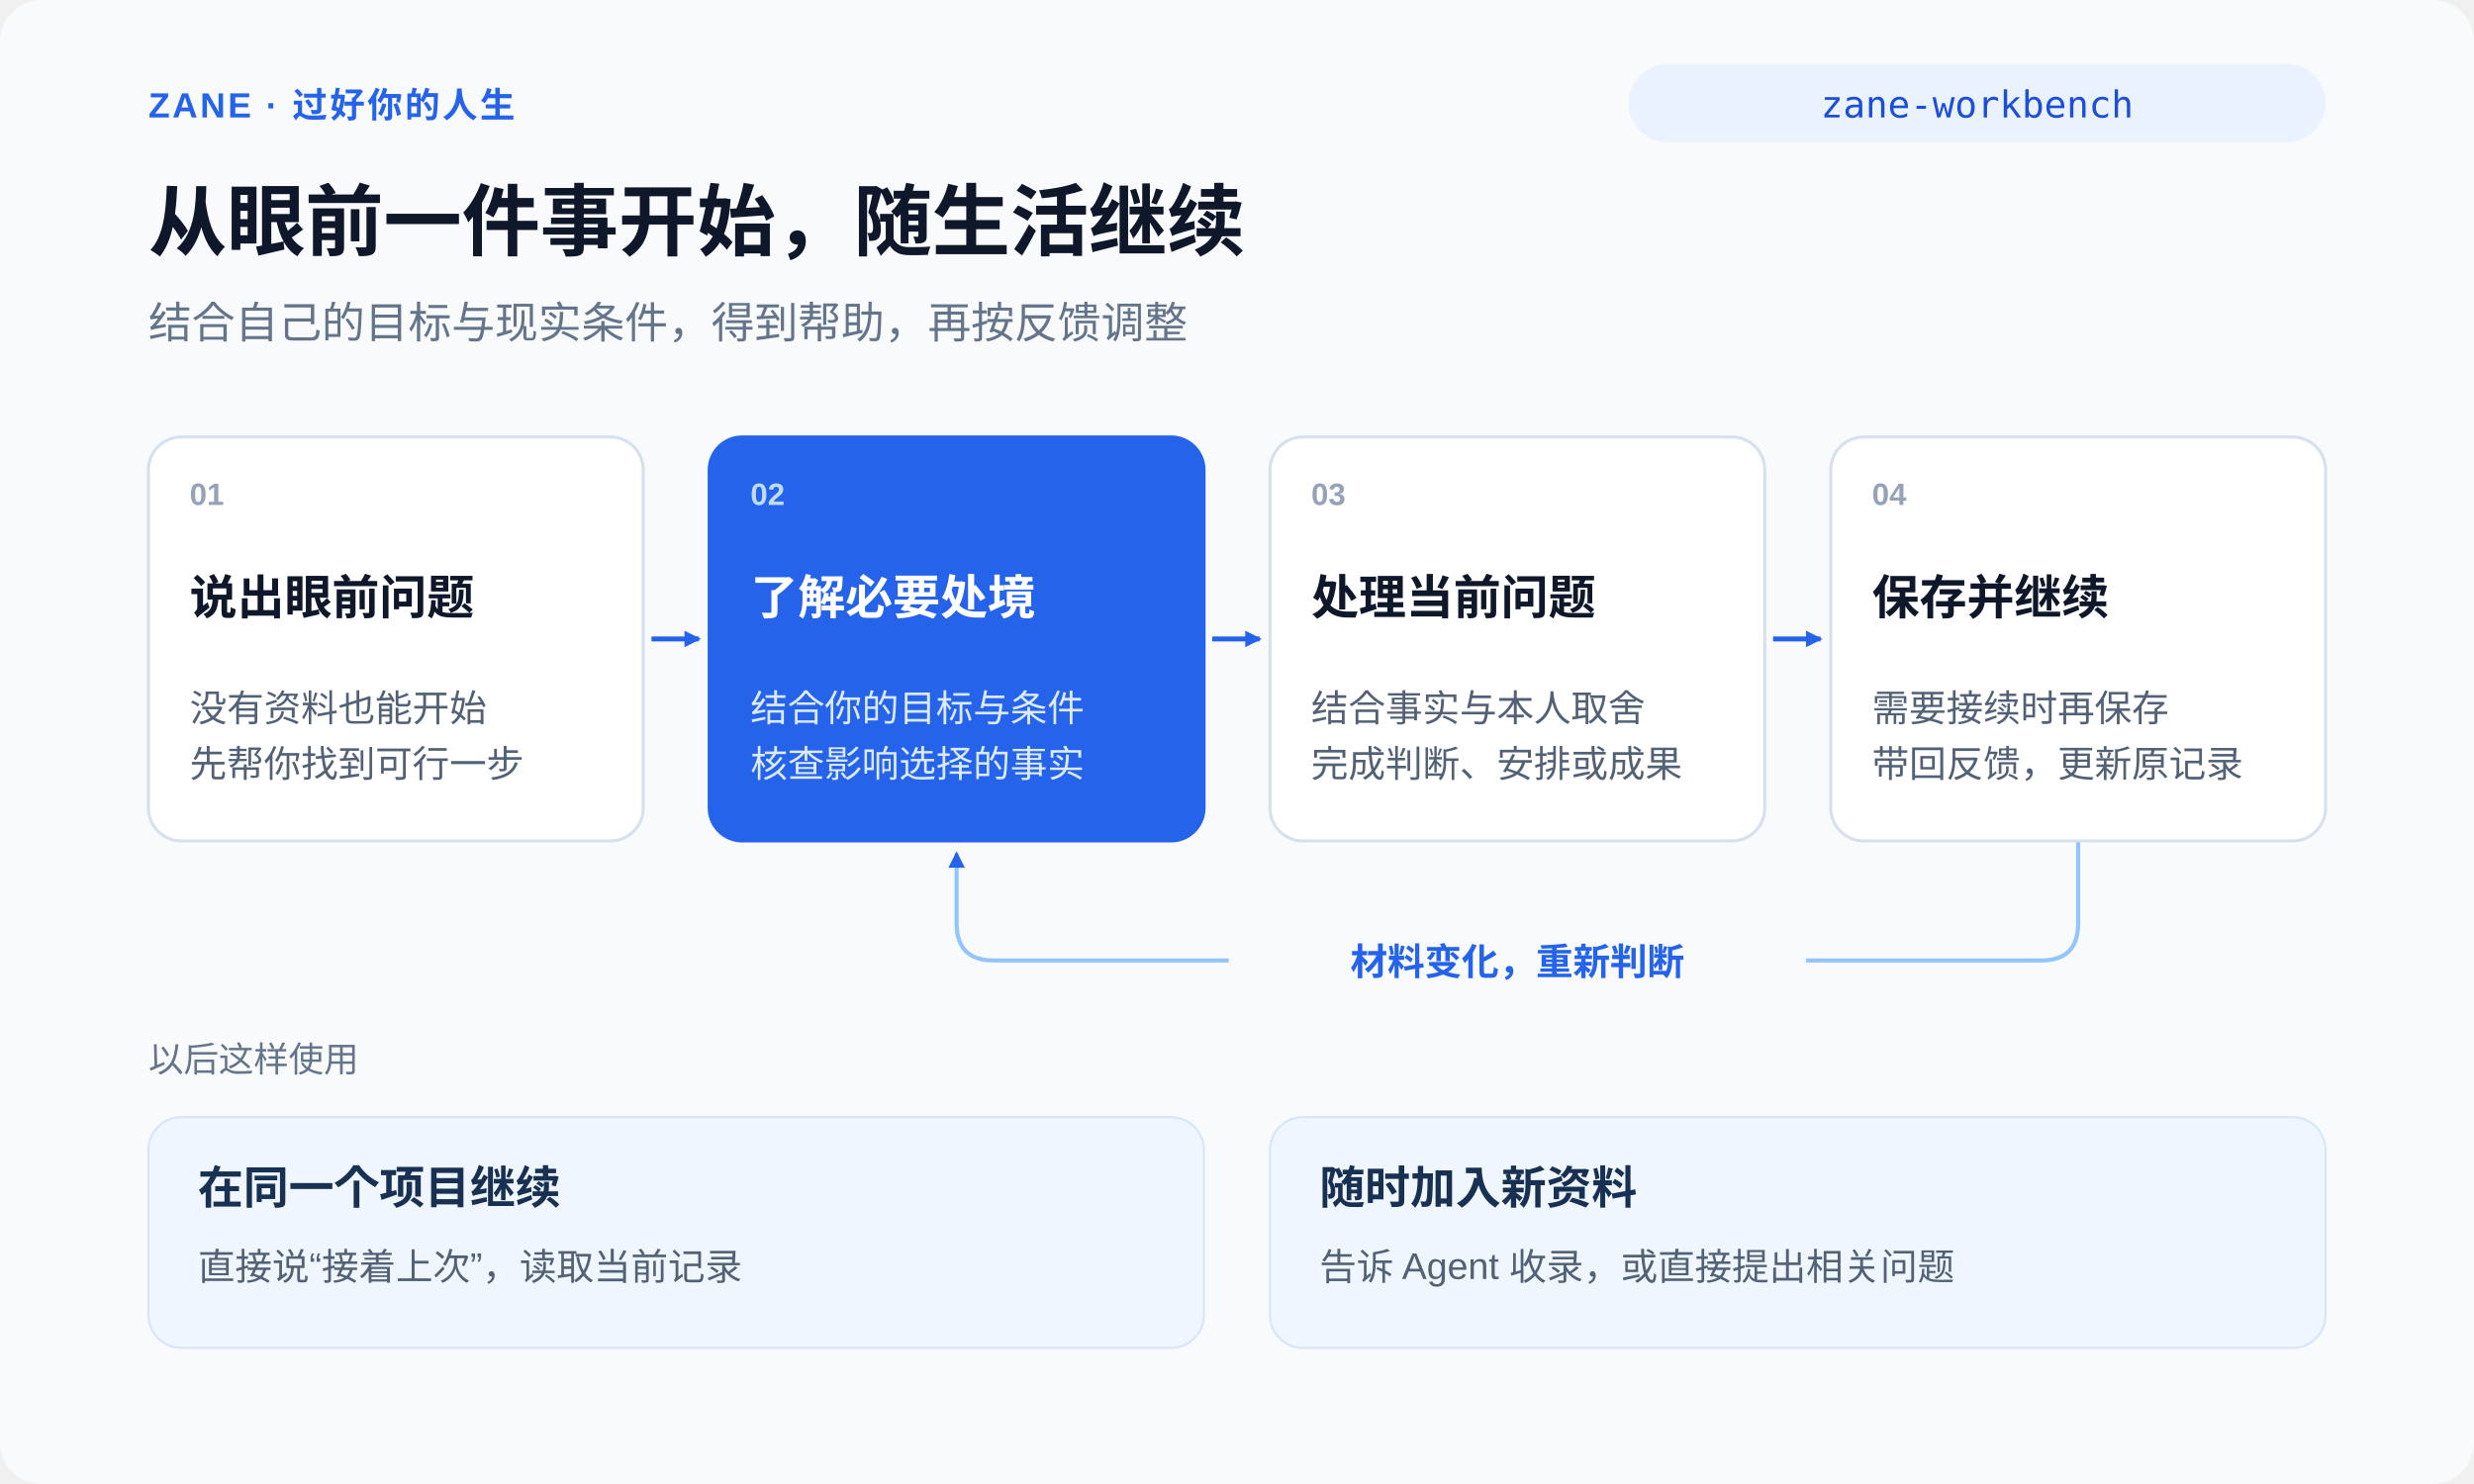
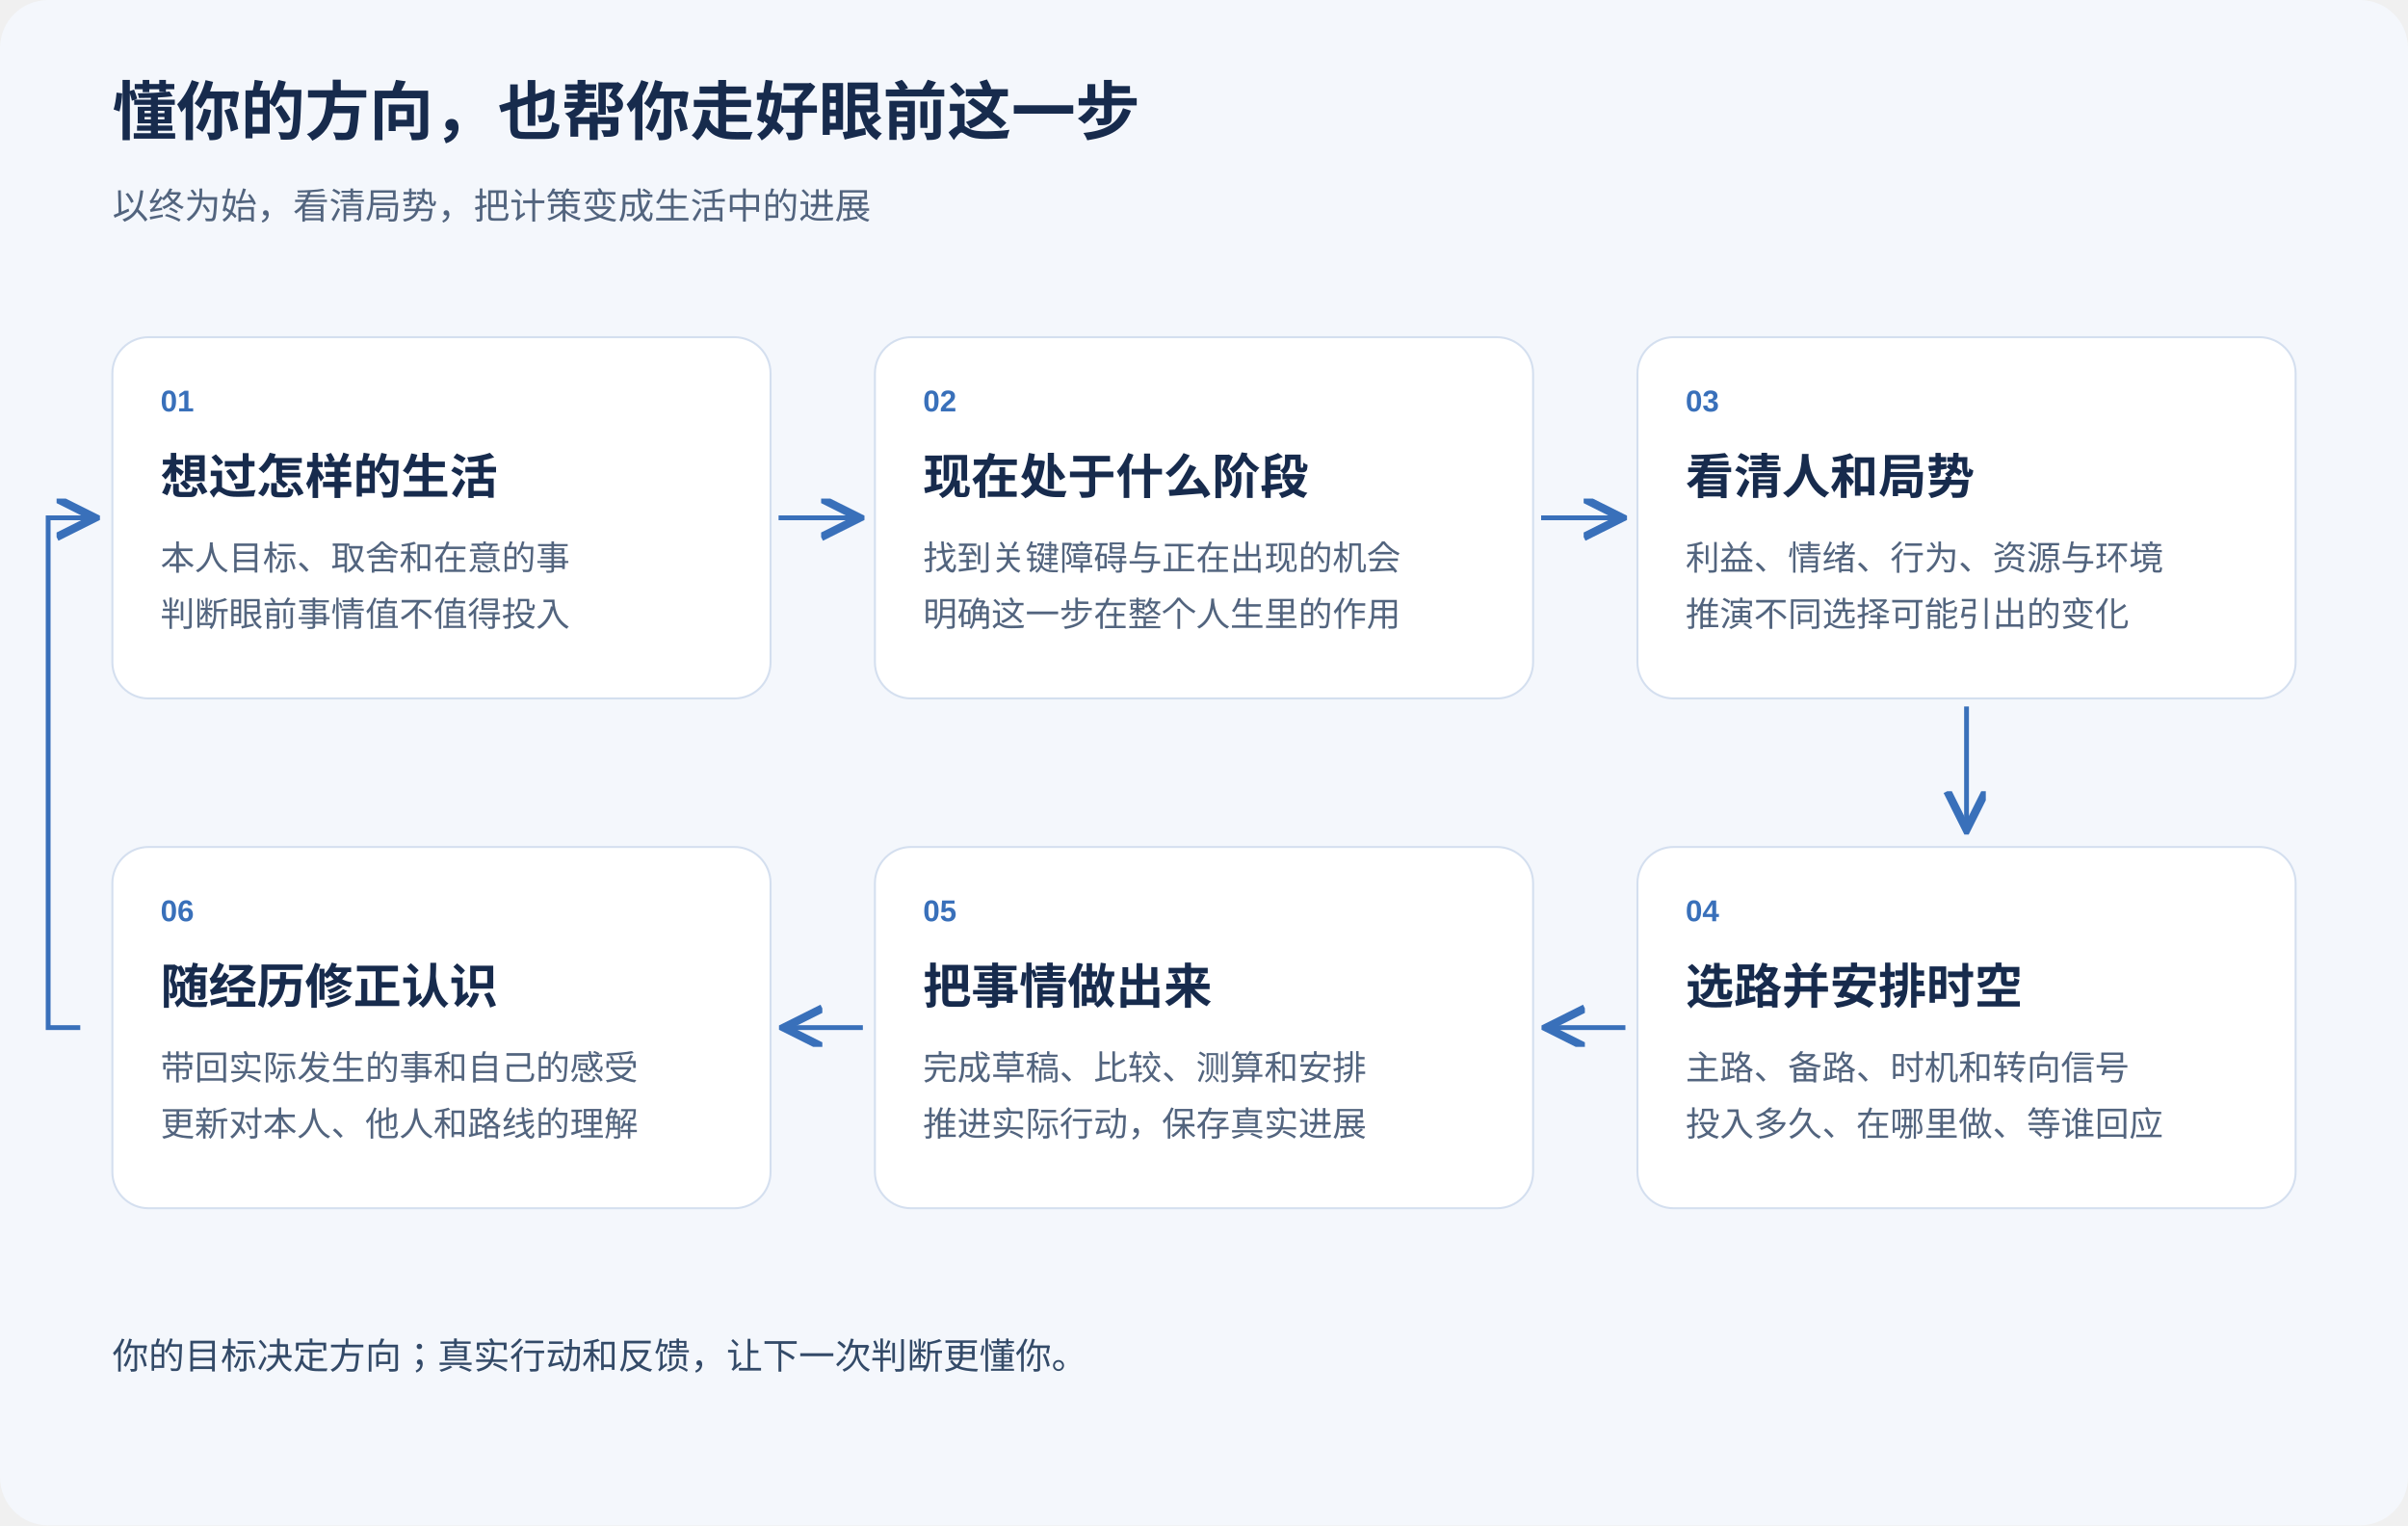
- <svg xmlns="http://www.w3.org/2000/svg" viewBox="0 0 1200 720" role="img" aria-labelledby="title desc">
+ <svg xmlns="http://www.w3.org/2000/svg" width="1200" height="760" viewBox="0 0 1200 760" role="img" aria-labelledby="title desc">
  <defs>
-     <style>text{font-family:-apple-system,BlinkMacSystemFont,"Segoe UI","PingFang SC","Hiragino Sans GB","Microsoft YaHei",Arial,sans-serif}
- .brand{font-size:17px;font-weight:700;letter-spacing:1.2px;fill:#2563eb}.entry{font-family:"SFMono-Regular",Consolas,monospace;font-size:18px;fill:#1d4ed8}
- .title{font-size:38px;font-weight:700;fill:#0f172a}.subtitle{font-size:21px;fill:#64748b}
- .index{font-size:15px;font-weight:600;fill:#94a3b8}.label{font-size:23px;font-weight:700;fill:#0f172a}.body{font-size:18px;fill:#526176}
- .strong .index{fill:#bfdbfe}.strong .label{fill:#fff}.strong .body{fill:#dbeafe}
- .loop{font-size:18px;font-weight:600;fill:#2563eb}.section{font-size:17px;fill:#64748b}.bottom-label{font-size:22px;font-weight:700;fill:#183153}.bottom-body{font-size:18px;fill:#526176}
- </style>
-     <marker id="arrow" markerWidth="8" markerHeight="8" refX="7" refY="4" orient="auto" markerUnits="userSpaceOnUse">
-       <path d="M0 0 8 4 0 8Z" fill="#2563eb" />
+     <marker id="arrow" markerWidth="9" markerHeight="9" refX="7" refY="4" orient="auto">
+       <path d="M0 0L8 4L0 8" fill="none" stroke="#3970ba" stroke-width="1.7" />
    </marker>
  </defs>
-   <rect width="1200" height="720" rx="20" fill="#f8fafc" />
-   <path d="M316 310H339" stroke="#2563eb" stroke-width="2.4" fill="none" marker-end="url(#arrow)" />
-   <path d="M588 310H611" stroke="#2563eb" stroke-width="2.4" fill="none" marker-end="url(#arrow)" />
-   <path d="M860 310H883" stroke="#2563eb" stroke-width="2.4" fill="none" marker-end="url(#arrow)" />
-   <path d="M1008 408V448Q1008 466 990 466H482Q464 466 464 448V414" fill="none" stroke="#93c5fd" stroke-width="2" marker-end="url(#arrow)" />
-   <g class="stage">
-     <rect x="72" y="212" width="240" height="196" rx="16" fill="#fff" stroke="#d7e1ed" stroke-width="1.5" />
-     <text x="92" y="245" class="index">01</text>
-     <text x="92" y="298" class="label">说出眼前问题</text>
-     <text x="92" y="350" class="body">没有资料也能开始</text>
-     <text x="92" y="377" class="body">先帮你找到可行一步</text>
+   <rect width="1200" height="760" rx="24" fill="#f4f7fc" />
+   <g font-family="-apple-system,BlinkMacSystemFont,Segoe UI,PingFang SC,Arial,sans-serif">
+     <text x="56" y="67" font-size="32" font-weight="700" fill="#172b4d">懂你的方向，也帮你走好眼前这一步</text>
+     <text x="56" y="109" font-size="18" fill="#52647e">以终为始，看清局势，把计策变成生活中的进展</text>
+     <rect x="56" y="168" width="328" height="180" rx="18" fill="white" stroke="#d4dfef" />
+     <text x="80" y="205" font-size="15" font-weight="700" fill="#3970ba">01</text>
+     <text x="80" y="246" font-size="24" font-weight="650" fill="#172b4d">想过怎样的生活</text>
+     <text x="80" y="284" font-size="17" fill="#52647e">本人目标、取舍和在意的事</text>
+     <text x="80" y="312" font-size="17" fill="#52647e">判断眼前事情值不值得投入</text>
+     <rect x="436" y="168" width="328" height="180" rx="18" fill="white" stroke="#d4dfef" />
+     <text x="460" y="205" font-size="15" font-weight="700" fill="#3970ba">02</text>
+     <text x="460" y="246" font-size="24" font-weight="650" fill="#172b4d">现在处于什么阶段</text>
+     <text x="460" y="284" font-size="17" fill="#52647e">找到关键障碍与正在出现的机会</text>
+     <text x="460" y="312" font-size="17" fill="#52647e">明确这一步在整个人生里的作用</text>
+     <rect x="816" y="168" width="328" height="180" rx="18" fill="white" stroke="#d4dfef" />
+     <text x="840" y="205" font-size="15" font-weight="700" fill="#3970ba">03</text>
+     <text x="840" y="246" font-size="24" font-weight="650" fill="#172b4d">看清人和局势</text>
+     <text x="840" y="284" font-size="17" fill="#52647e">利益、情绪、行为、资源与环境</text>
+     <text x="840" y="312" font-size="17" fill="#52647e">推演不同选择可能引出的变化</text>
+     <rect x="56" y="422" width="328" height="180" rx="18" fill="white" stroke="#d4dfef" />
+     <text x="80" y="459" font-size="15" font-weight="700" fill="#3970ba">06</text>
+     <text x="80" y="500" font-size="24" font-weight="650" fill="#172b4d">随经历修正认识</text>
+     <text x="80" y="538" font-size="17" fill="#52647e">带回实际发生的事和自己的感受</text>
+     <text x="80" y="566" font-size="17" fill="#52647e">更新对本人、他人和路线的理解</text>
+     <rect x="436" y="422" width="328" height="180" rx="18" fill="white" stroke="#d4dfef" />
+     <text x="460" y="459" font-size="15" font-weight="700" fill="#3970ba">05</text>
+     <text x="460" y="500" font-size="24" font-weight="650" fill="#172b4d">把事情做出来</text>
+     <text x="460" y="538" font-size="17" fill="#52647e">完成草稿、比较、测算和安排</text>
+     <text x="460" y="566" font-size="17" fill="#52647e">推进实际行动，保存真实进展</text>
+     <rect x="816" y="422" width="328" height="180" rx="18" fill="white" stroke="#d4dfef" />
+     <text x="840" y="459" font-size="15" font-weight="700" fill="#3970ba">04</text>
+     <text x="840" y="500" font-size="24" font-weight="650" fill="#172b4d">选路并安排时空</text>
+     <text x="840" y="538" font-size="17" fill="#52647e">主路、备路、时机和转向信号</text>
+     <text x="840" y="566" font-size="17" fill="#52647e">投入多久、在哪里做、等谁回应</text>
+     <path d="M388 258H426" fill="none" stroke="#3970ba" stroke-width="2.4" marker-end="url(#arrow)" />
+     <path d="M768 258H806" fill="none" stroke="#3970ba" stroke-width="2.4" marker-end="url(#arrow)" />
+     <path d="M980 352V411" fill="none" stroke="#3970ba" stroke-width="2.4" marker-end="url(#arrow)" />
+     <path d="M810 512H773" fill="none" stroke="#3970ba" stroke-width="2.4" marker-end="url(#arrow)" />
+     <path d="M430 512H393" fill="none" stroke="#3970ba" stroke-width="2.4" marker-end="url(#arrow)" />
+     <path d="M40 512H24V258H45" fill="none" stroke="#3970ba" stroke-width="2.4" marker-end="url(#arrow)" />
+     <text x="56" y="682" font-size="18" fill="#334a68">你的目标决定方向；真实行动和反馈，让下一次判断更懂你。</text>
  </g>
-   <g class="strong">
-     <rect x="344" y="212" width="240" height="196" rx="16" fill="#2563eb" stroke="#2563eb" stroke-width="1.5" />
-     <text x="364" y="245" class="index">02</text>
-     <text x="364" y="298" class="label">了解必要处境</text>
-     <text x="364" y="350" class="body">结合你的目标与条件</text>
-     <text x="364" y="377" class="body">核查影响选择的事实</text>
-   </g>
-   <g class="stage">
-     <rect x="616" y="212" width="240" height="196" rx="16" fill="#fff" stroke="#d7e1ed" stroke-width="1.5" />
-     <text x="636" y="245" class="index">03</text>
-     <text x="636" y="298" class="label">处理当前问题</text>
-     <text x="636" y="350" class="body">结合事实与本人取舍</text>
-     <text x="636" y="377" class="body">完成判断、安排或成果</text>
-   </g>
-   <g class="stage">
-     <rect x="888" y="212" width="240" height="196" rx="16" fill="#fff" stroke="#d7e1ed" stroke-width="1.5" />
-     <text x="908" y="245" class="index">04</text>
-     <text x="908" y="298" class="label">保存并继续</text>
-     <text x="908" y="350" class="body">需要接续时再保存</text>
-     <text x="908" y="377" class="body">带回反馈，更新原记录</text>
-   </g>
-   <rect x="596" y="451" width="280" height="30" rx="10" fill="#f8fafc" />
-   <text x="736" y="473" class="loop" text-anchor="middle">材料变化，重新判断</text>
-   <text x="72" y="520" class="section">以后这样使用</text>
-   <rect x="72" y="542" width="512" height="112" rx="16" fill="#eff6ff" stroke="#d5e5fa" />
-   <text x="96" y="584" class="bottom-label">在同一个项目继续</text>
-   <text x="96" y="621" class="bottom-body">直接说“接着上次”，读取当前记录</text>
-   <rect x="616" y="542" width="512" height="112" rx="16" fill="#eff6ff" stroke="#d5e5fa" />
-   <text x="640" y="584" class="bottom-label">随时加入新资料</text>
-   <text x="640" y="621" class="bottom-body">告诉 Agent 收录，或直接提出相关问题</text>
-   <text x="72" y="57" class="brand">ZANE · 过好你的人生</text>
-   <rect x="790" y="31" width="338" height="38" rx="19" fill="#eaf2ff" />
-   <text x="959" y="57" class="entry" text-anchor="middle">zane-workbench</text>
-   <text x="72" y="121" class="title">从眼前一件事开始，随生活继续</text>
-   <text x="72" y="164" class="subtitle">结合自己的目标与现实条件，得到帮助，再按反馈调整</text>
</svg>
